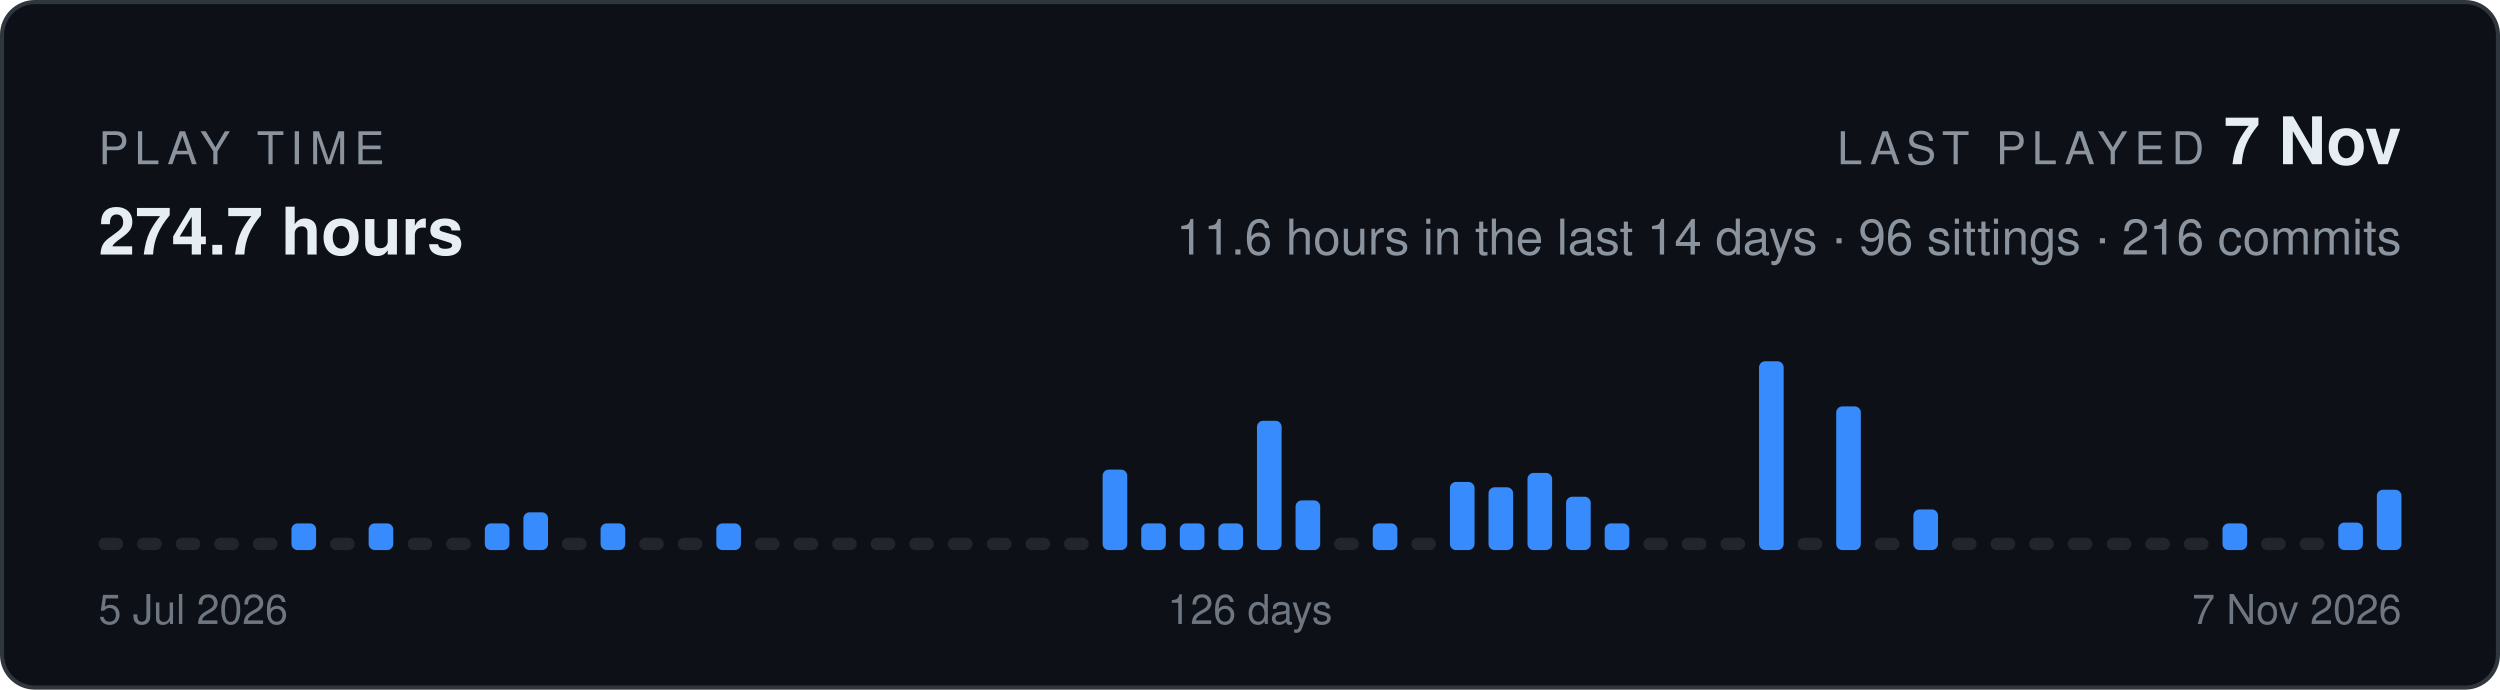
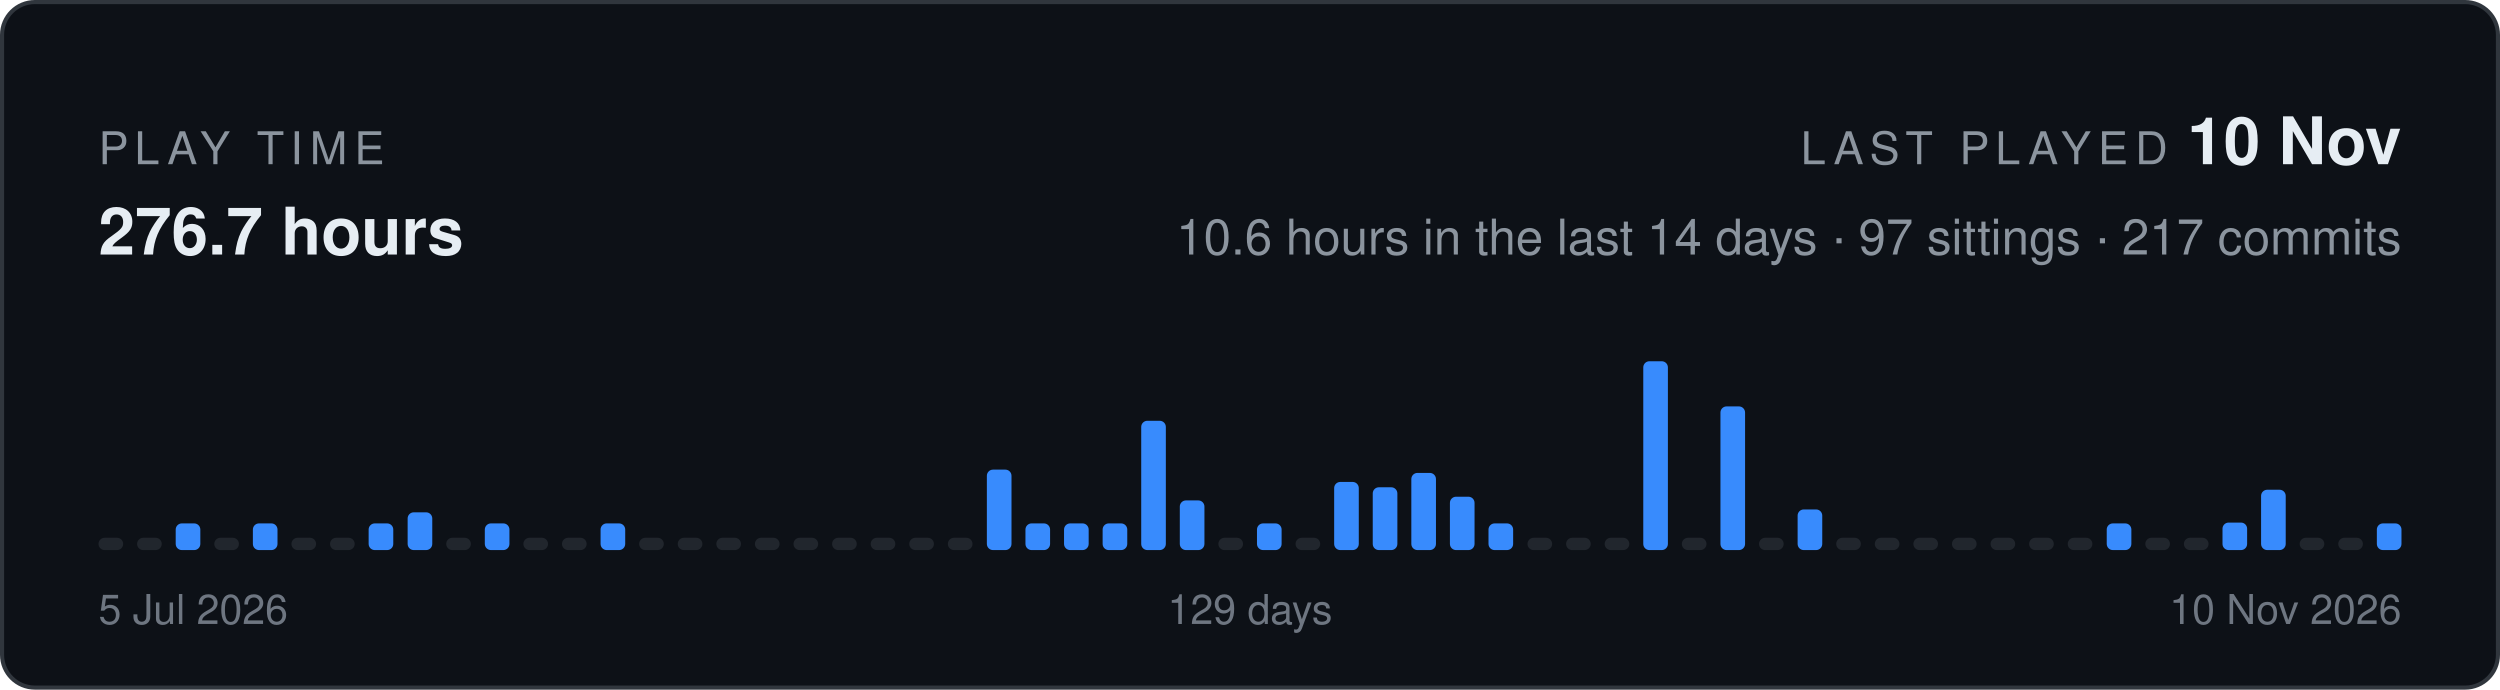
- <svg xmlns="http://www.w3.org/2000/svg" width="609" height="168" viewBox="0 0 609 168" role="img" aria-label="Play time: 274.7 hours over 216 commits, last played 7 Nov">
+ <svg xmlns="http://www.w3.org/2000/svg" width="609" height="168" viewBox="0 0 609 168" role="img" aria-label="Play time: 276.7 hours over 217 commits, last played 10 Nov">
  <style>
    .card { fill: #0d1117; stroke: #30363d }
    text { font-family: -apple-system, BlinkMacSystemFont, "Segoe UI", Helvetica, Arial, sans-serif }
    .label { font-size: 11px; letter-spacing: 1.7px; fill: #8b949e }
    .stat { font-size: 16px; font-weight: 600; letter-spacing: normal; fill: #e6edf3 }
    .note { font-size: 12px; fill: #8b949e }
    .axis { font-size: 10px; fill: #6e7681 }
    .bar { fill: #388bfd }
    .bar-quiet { fill: #21262d }
  </style>
  <rect class="card" x="0.5" y="0.5" width="608" height="167" rx="8" />
  <text class="label" x="24" y="40">PLAY TIME</text>
-   <text class="stat" x="24" y="62">274.7 hours</text>
-   <text class="label" x="585" y="40" text-anchor="end">LAST PLAYED <tspan class="stat">7 Nov</tspan>
+   <text class="stat" x="24" y="62">276.7 hours</text>
+   <text class="label" x="585" y="40" text-anchor="end">LAST PLAYED <tspan class="stat">10 Nov</tspan>
  </text>
-   <text class="note" x="585" y="62" text-anchor="end">11.6 hours in the last 14 days   ·   96 sittings   ·   216 commits</text>
+   <text class="note" x="585" y="62" text-anchor="end">10.6 hours in the last 14 days   ·   97 sittings   ·   217 commits</text>
  <rect class="bar-quiet" x="24.0" y="131.0" width="6" height="3.0" rx="1.5" />
  <rect class="bar-quiet" x="33.4" y="131.0" width="6" height="3.0" rx="1.5" />
-   <rect class="bar-quiet" x="42.8" y="131.0" width="6" height="3.0" rx="1.5" />
+   <rect class="bar" x="42.8" y="127.5" width="6" height="6.5" rx="1.5" />
  <rect class="bar-quiet" x="52.2" y="131.0" width="6" height="3.0" rx="1.5" />
-   <rect class="bar-quiet" x="61.6" y="131.0" width="6" height="3.0" rx="1.5" />
-   <rect class="bar" x="71.0" y="127.5" width="6" height="6.5" rx="1.5" />
+   <rect class="bar" x="61.6" y="127.5" width="6" height="6.5" rx="1.5" />
+   <rect class="bar-quiet" x="71.0" y="131.0" width="6" height="3.0" rx="1.5" />
  <rect class="bar-quiet" x="80.4" y="131.0" width="6" height="3.0" rx="1.5" />
  <rect class="bar" x="89.8" y="127.5" width="6" height="6.5" rx="1.5" />
-   <rect class="bar-quiet" x="99.3" y="131.0" width="6" height="3.0" rx="1.5" />
+   <rect class="bar" x="99.3" y="124.8" width="6" height="9.2" rx="1.5" />
  <rect class="bar-quiet" x="108.7" y="131.0" width="6" height="3.0" rx="1.5" />
  <rect class="bar" x="118.1" y="127.5" width="6" height="6.5" rx="1.5" />
-   <rect class="bar" x="127.5" y="124.8" width="6" height="9.2" rx="1.5" />
+   <rect class="bar-quiet" x="127.5" y="131.0" width="6" height="3.0" rx="1.5" />
  <rect class="bar-quiet" x="136.9" y="131.0" width="6" height="3.0" rx="1.5" />
  <rect class="bar" x="146.3" y="127.5" width="6" height="6.5" rx="1.5" />
  <rect class="bar-quiet" x="155.7" y="131.0" width="6" height="3.0" rx="1.5" />
  <rect class="bar-quiet" x="165.1" y="131.0" width="6" height="3.0" rx="1.5" />
-   <rect class="bar" x="174.5" y="127.5" width="6" height="6.5" rx="1.5" />
+   <rect class="bar-quiet" x="174.5" y="131.0" width="6" height="3.0" rx="1.5" />
  <rect class="bar-quiet" x="183.9" y="131.0" width="6" height="3.0" rx="1.5" />
  <rect class="bar-quiet" x="193.3" y="131.0" width="6" height="3.0" rx="1.5" />
  <rect class="bar-quiet" x="202.7" y="131.0" width="6" height="3.0" rx="1.5" />
  <rect class="bar-quiet" x="212.1" y="131.0" width="6" height="3.0" rx="1.5" />
  <rect class="bar-quiet" x="221.5" y="131.0" width="6" height="3.0" rx="1.5" />
  <rect class="bar-quiet" x="230.9" y="131.0" width="6" height="3.0" rx="1.5" />
-   <rect class="bar-quiet" x="240.4" y="131.0" width="6" height="3.0" rx="1.5" />
-   <rect class="bar-quiet" x="249.8" y="131.0" width="6" height="3.0" rx="1.5" />
-   <rect class="bar-quiet" x="259.2" y="131.0" width="6" height="3.0" rx="1.5" />
-   <rect class="bar" x="268.6" y="114.4" width="6" height="19.6" rx="1.5" />
-   <rect class="bar" x="278.0" y="127.5" width="6" height="6.5" rx="1.5" />
-   <rect class="bar" x="287.4" y="127.5" width="6" height="6.5" rx="1.5" />
-   <rect class="bar" x="296.8" y="127.5" width="6" height="6.5" rx="1.5" />
-   <rect class="bar" x="306.2" y="102.5" width="6" height="31.5" rx="1.5" />
-   <rect class="bar" x="315.6" y="121.9" width="6" height="12.1" rx="1.5" />
-   <rect class="bar-quiet" x="325.0" y="131.0" width="6" height="3.0" rx="1.5" />
-   <rect class="bar" x="334.4" y="127.5" width="6" height="6.5" rx="1.5" />
-   <rect class="bar-quiet" x="343.8" y="131.0" width="6" height="3.0" rx="1.5" />
-   <rect class="bar" x="353.2" y="117.4" width="6" height="16.6" rx="1.5" />
-   <rect class="bar" x="362.6" y="118.7" width="6" height="15.3" rx="1.5" />
-   <rect class="bar" x="372.1" y="115.2" width="6" height="18.8" rx="1.5" />
-   <rect class="bar" x="381.5" y="121.0" width="6" height="13.0" rx="1.5" />
-   <rect class="bar" x="390.9" y="127.5" width="6" height="6.5" rx="1.5" />
-   <rect class="bar-quiet" x="400.3" y="131.0" width="6" height="3.0" rx="1.5" />
+   <rect class="bar" x="240.4" y="114.4" width="6" height="19.6" rx="1.5" />
+   <rect class="bar" x="249.8" y="127.5" width="6" height="6.5" rx="1.5" />
+   <rect class="bar" x="259.2" y="127.5" width="6" height="6.5" rx="1.5" />
+   <rect class="bar" x="268.6" y="127.5" width="6" height="6.5" rx="1.5" />
+   <rect class="bar" x="278.0" y="102.5" width="6" height="31.5" rx="1.5" />
+   <rect class="bar" x="287.4" y="121.9" width="6" height="12.1" rx="1.5" />
+   <rect class="bar-quiet" x="296.8" y="131.0" width="6" height="3.0" rx="1.5" />
+   <rect class="bar" x="306.2" y="127.5" width="6" height="6.5" rx="1.5" />
+   <rect class="bar-quiet" x="315.6" y="131.0" width="6" height="3.0" rx="1.5" />
+   <rect class="bar" x="325.0" y="117.4" width="6" height="16.6" rx="1.5" />
+   <rect class="bar" x="334.4" y="118.7" width="6" height="15.3" rx="1.5" />
+   <rect class="bar" x="343.8" y="115.2" width="6" height="18.8" rx="1.5" />
+   <rect class="bar" x="353.2" y="121.0" width="6" height="13.0" rx="1.5" />
+   <rect class="bar" x="362.6" y="127.5" width="6" height="6.5" rx="1.5" />
+   <rect class="bar-quiet" x="372.1" y="131.0" width="6" height="3.0" rx="1.5" />
+   <rect class="bar-quiet" x="381.5" y="131.0" width="6" height="3.0" rx="1.5" />
+   <rect class="bar-quiet" x="390.9" y="131.0" width="6" height="3.0" rx="1.5" />
+   <rect class="bar" x="400.3" y="88.0" width="6" height="46.0" rx="1.5" />
  <rect class="bar-quiet" x="409.7" y="131.0" width="6" height="3.0" rx="1.5" />
-   <rect class="bar-quiet" x="419.1" y="131.0" width="6" height="3.0" rx="1.5" />
-   <rect class="bar" x="428.5" y="88.0" width="6" height="46.0" rx="1.5" />
-   <rect class="bar-quiet" x="437.9" y="131.0" width="6" height="3.0" rx="1.5" />
-   <rect class="bar" x="447.3" y="99.0" width="6" height="35.0" rx="1.5" />
+   <rect class="bar" x="419.1" y="99.0" width="6" height="35.0" rx="1.5" />
+   <rect class="bar-quiet" x="428.5" y="131.0" width="6" height="3.0" rx="1.5" />
+   <rect class="bar" x="437.9" y="124.1" width="6" height="9.9" rx="1.5" />
+   <rect class="bar-quiet" x="447.3" y="131.0" width="6" height="3.0" rx="1.5" />
  <rect class="bar-quiet" x="456.7" y="131.0" width="6" height="3.0" rx="1.5" />
-   <rect class="bar" x="466.1" y="124.1" width="6" height="9.9" rx="1.5" />
+   <rect class="bar-quiet" x="466.1" y="131.0" width="6" height="3.0" rx="1.5" />
  <rect class="bar-quiet" x="475.5" y="131.0" width="6" height="3.0" rx="1.5" />
  <rect class="bar-quiet" x="484.9" y="131.0" width="6" height="3.0" rx="1.5" />
  <rect class="bar-quiet" x="494.3" y="131.0" width="6" height="3.0" rx="1.5" />
  <rect class="bar-quiet" x="503.7" y="131.0" width="6" height="3.0" rx="1.5" />
-   <rect class="bar-quiet" x="513.2" y="131.0" width="6" height="3.0" rx="1.5" />
+   <rect class="bar" x="513.2" y="127.5" width="6" height="6.5" rx="1.5" />
  <rect class="bar-quiet" x="522.6" y="131.0" width="6" height="3.0" rx="1.5" />
  <rect class="bar-quiet" x="532.0" y="131.0" width="6" height="3.0" rx="1.5" />
-   <rect class="bar" x="541.4" y="127.5" width="6" height="6.5" rx="1.5" />
-   <rect class="bar-quiet" x="550.8" y="131.0" width="6" height="3.0" rx="1.5" />
+   <rect class="bar" x="541.4" y="127.3" width="6" height="6.7" rx="1.5" />
+   <rect class="bar" x="550.8" y="119.3" width="6" height="14.7" rx="1.5" />
  <rect class="bar-quiet" x="560.2" y="131.0" width="6" height="3.0" rx="1.5" />
-   <rect class="bar" x="569.6" y="127.3" width="6" height="6.7" rx="1.5" />
-   <rect class="bar" x="579.0" y="119.3" width="6" height="14.7" rx="1.5" />
+   <rect class="bar-quiet" x="569.6" y="131.0" width="6" height="3.0" rx="1.5" />
+   <rect class="bar" x="579.0" y="127.5" width="6" height="6.5" rx="1.5" />
  <text class="axis" x="24" y="152">5 Jul 2026</text>
-   <text class="axis" x="304.5" y="152" text-anchor="middle">126 days</text>
-   <text class="axis" x="585" y="152" text-anchor="end">7 Nov 2026</text>
+   <text class="axis" x="304.5" y="152" text-anchor="middle">129 days</text>
+   <text class="axis" x="585" y="152" text-anchor="end">10 Nov 2026</text>
</svg>
